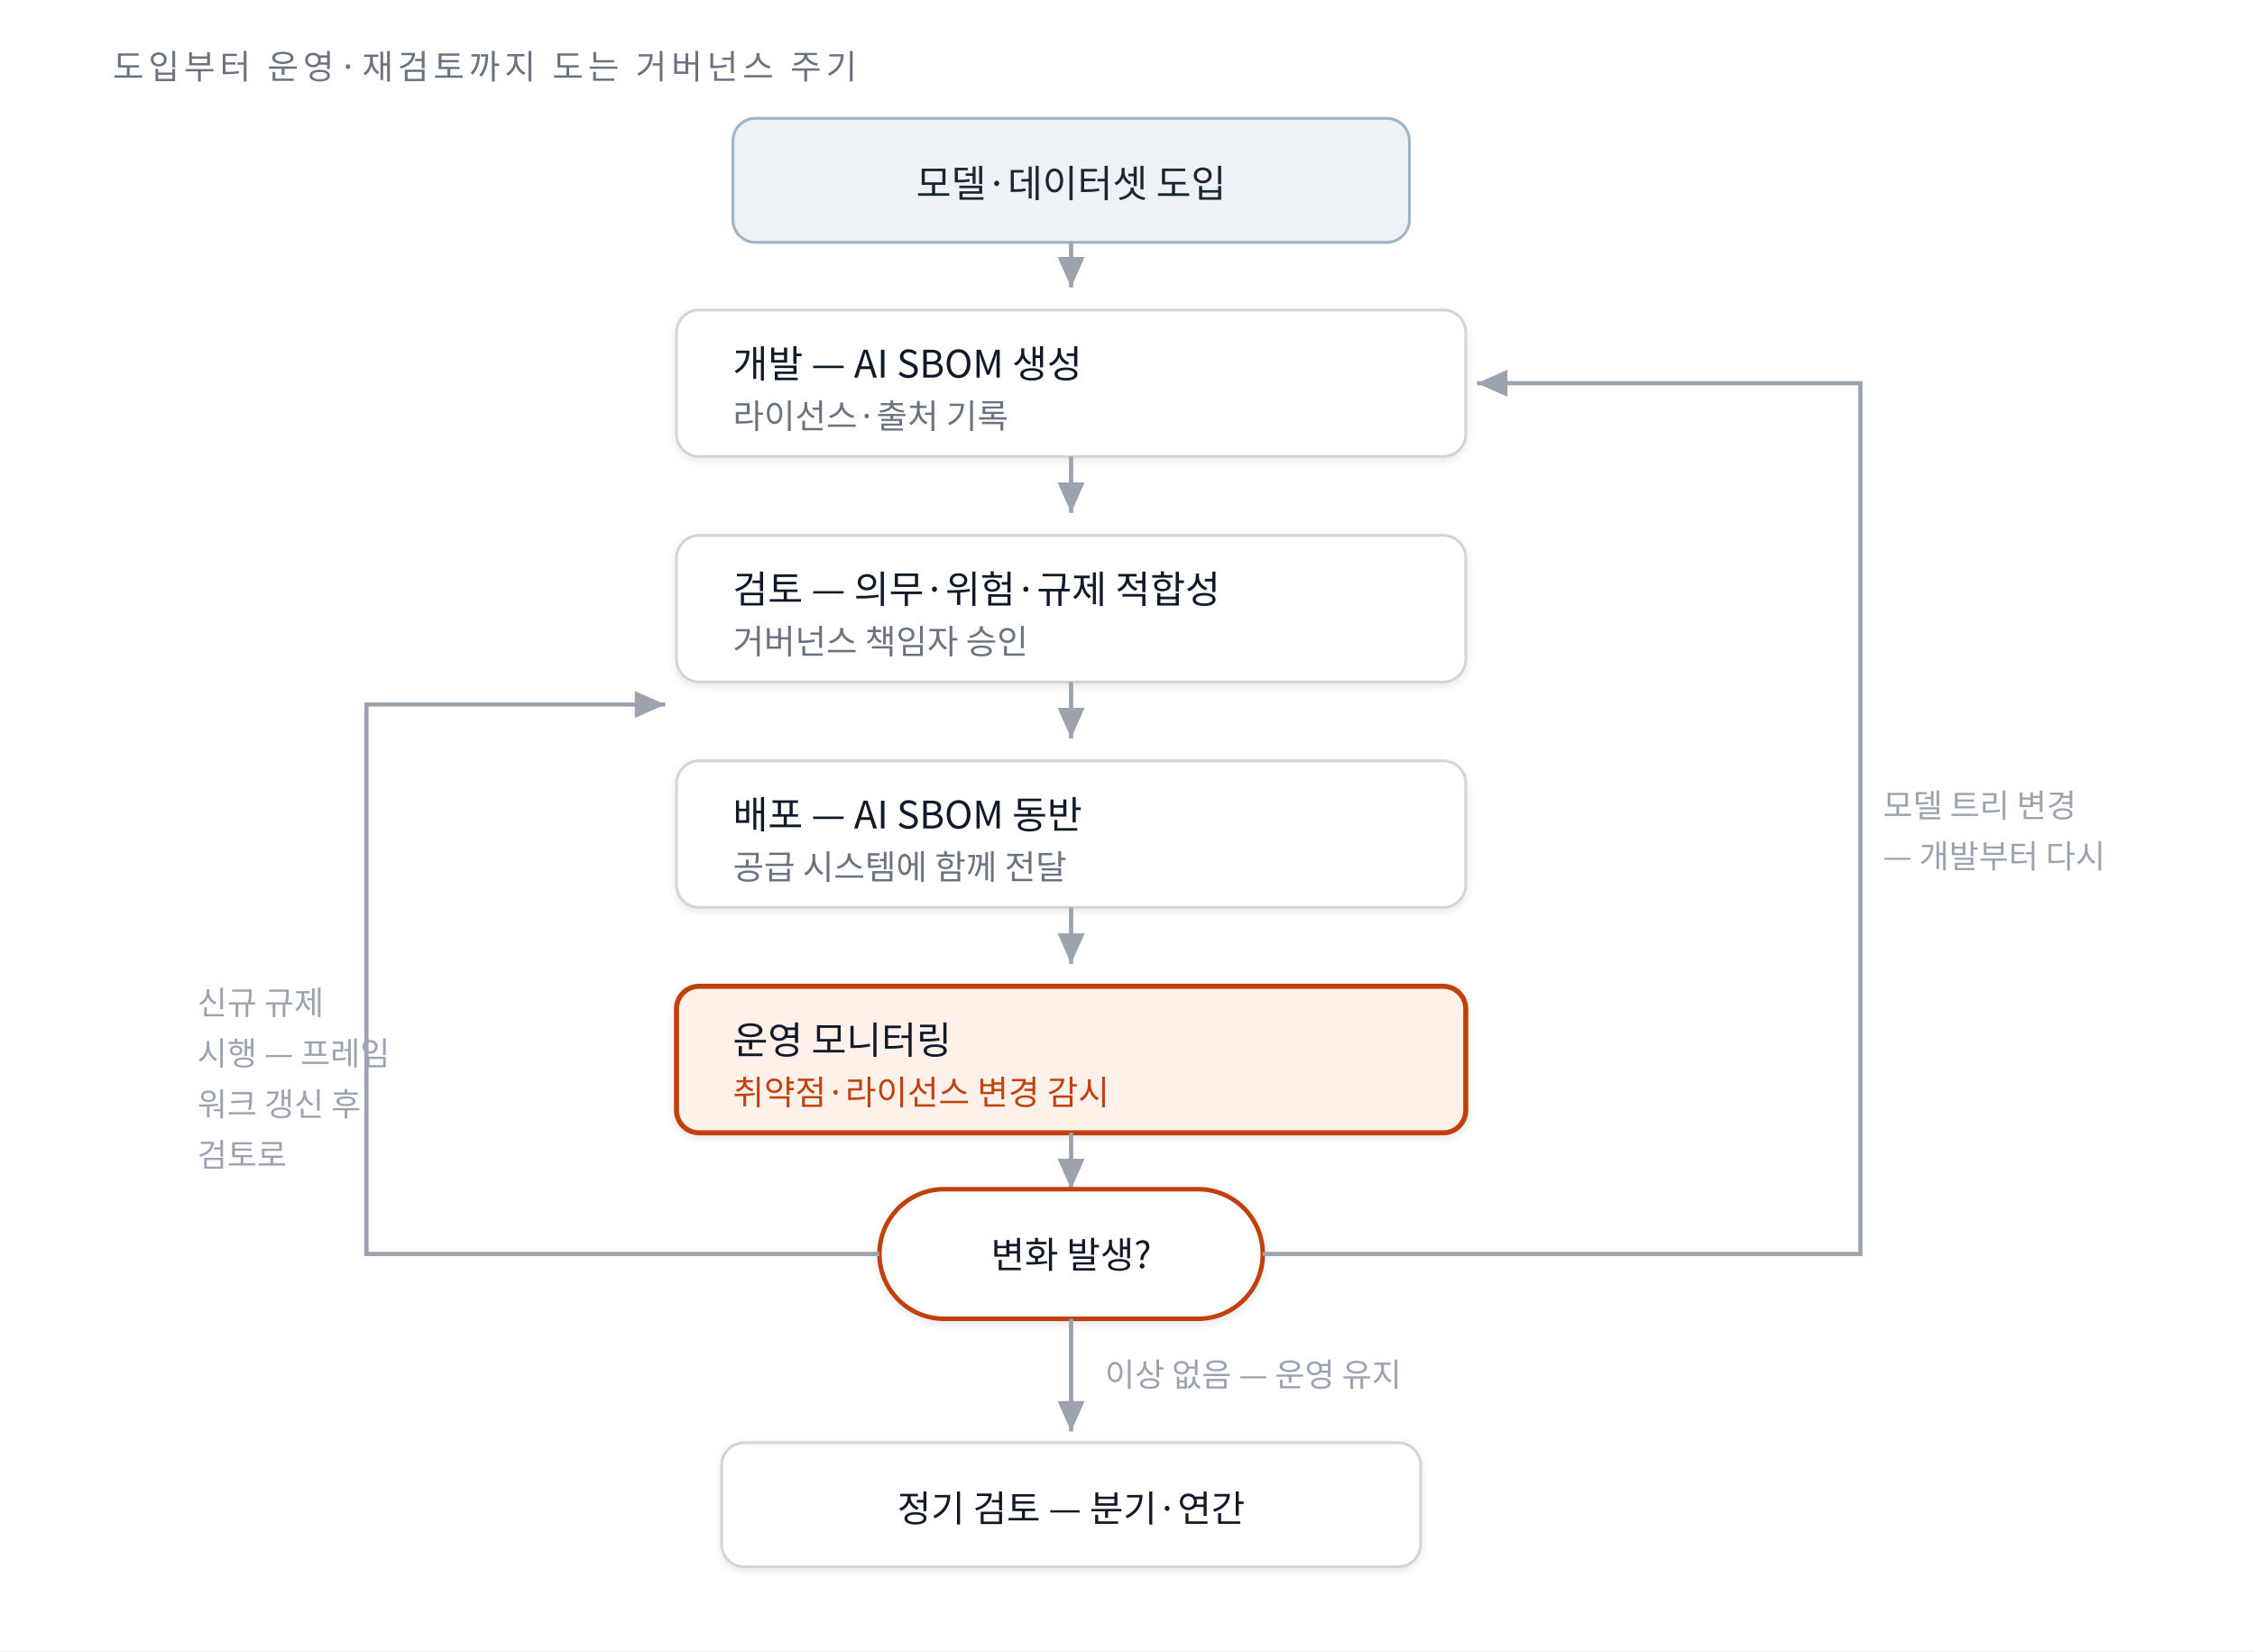
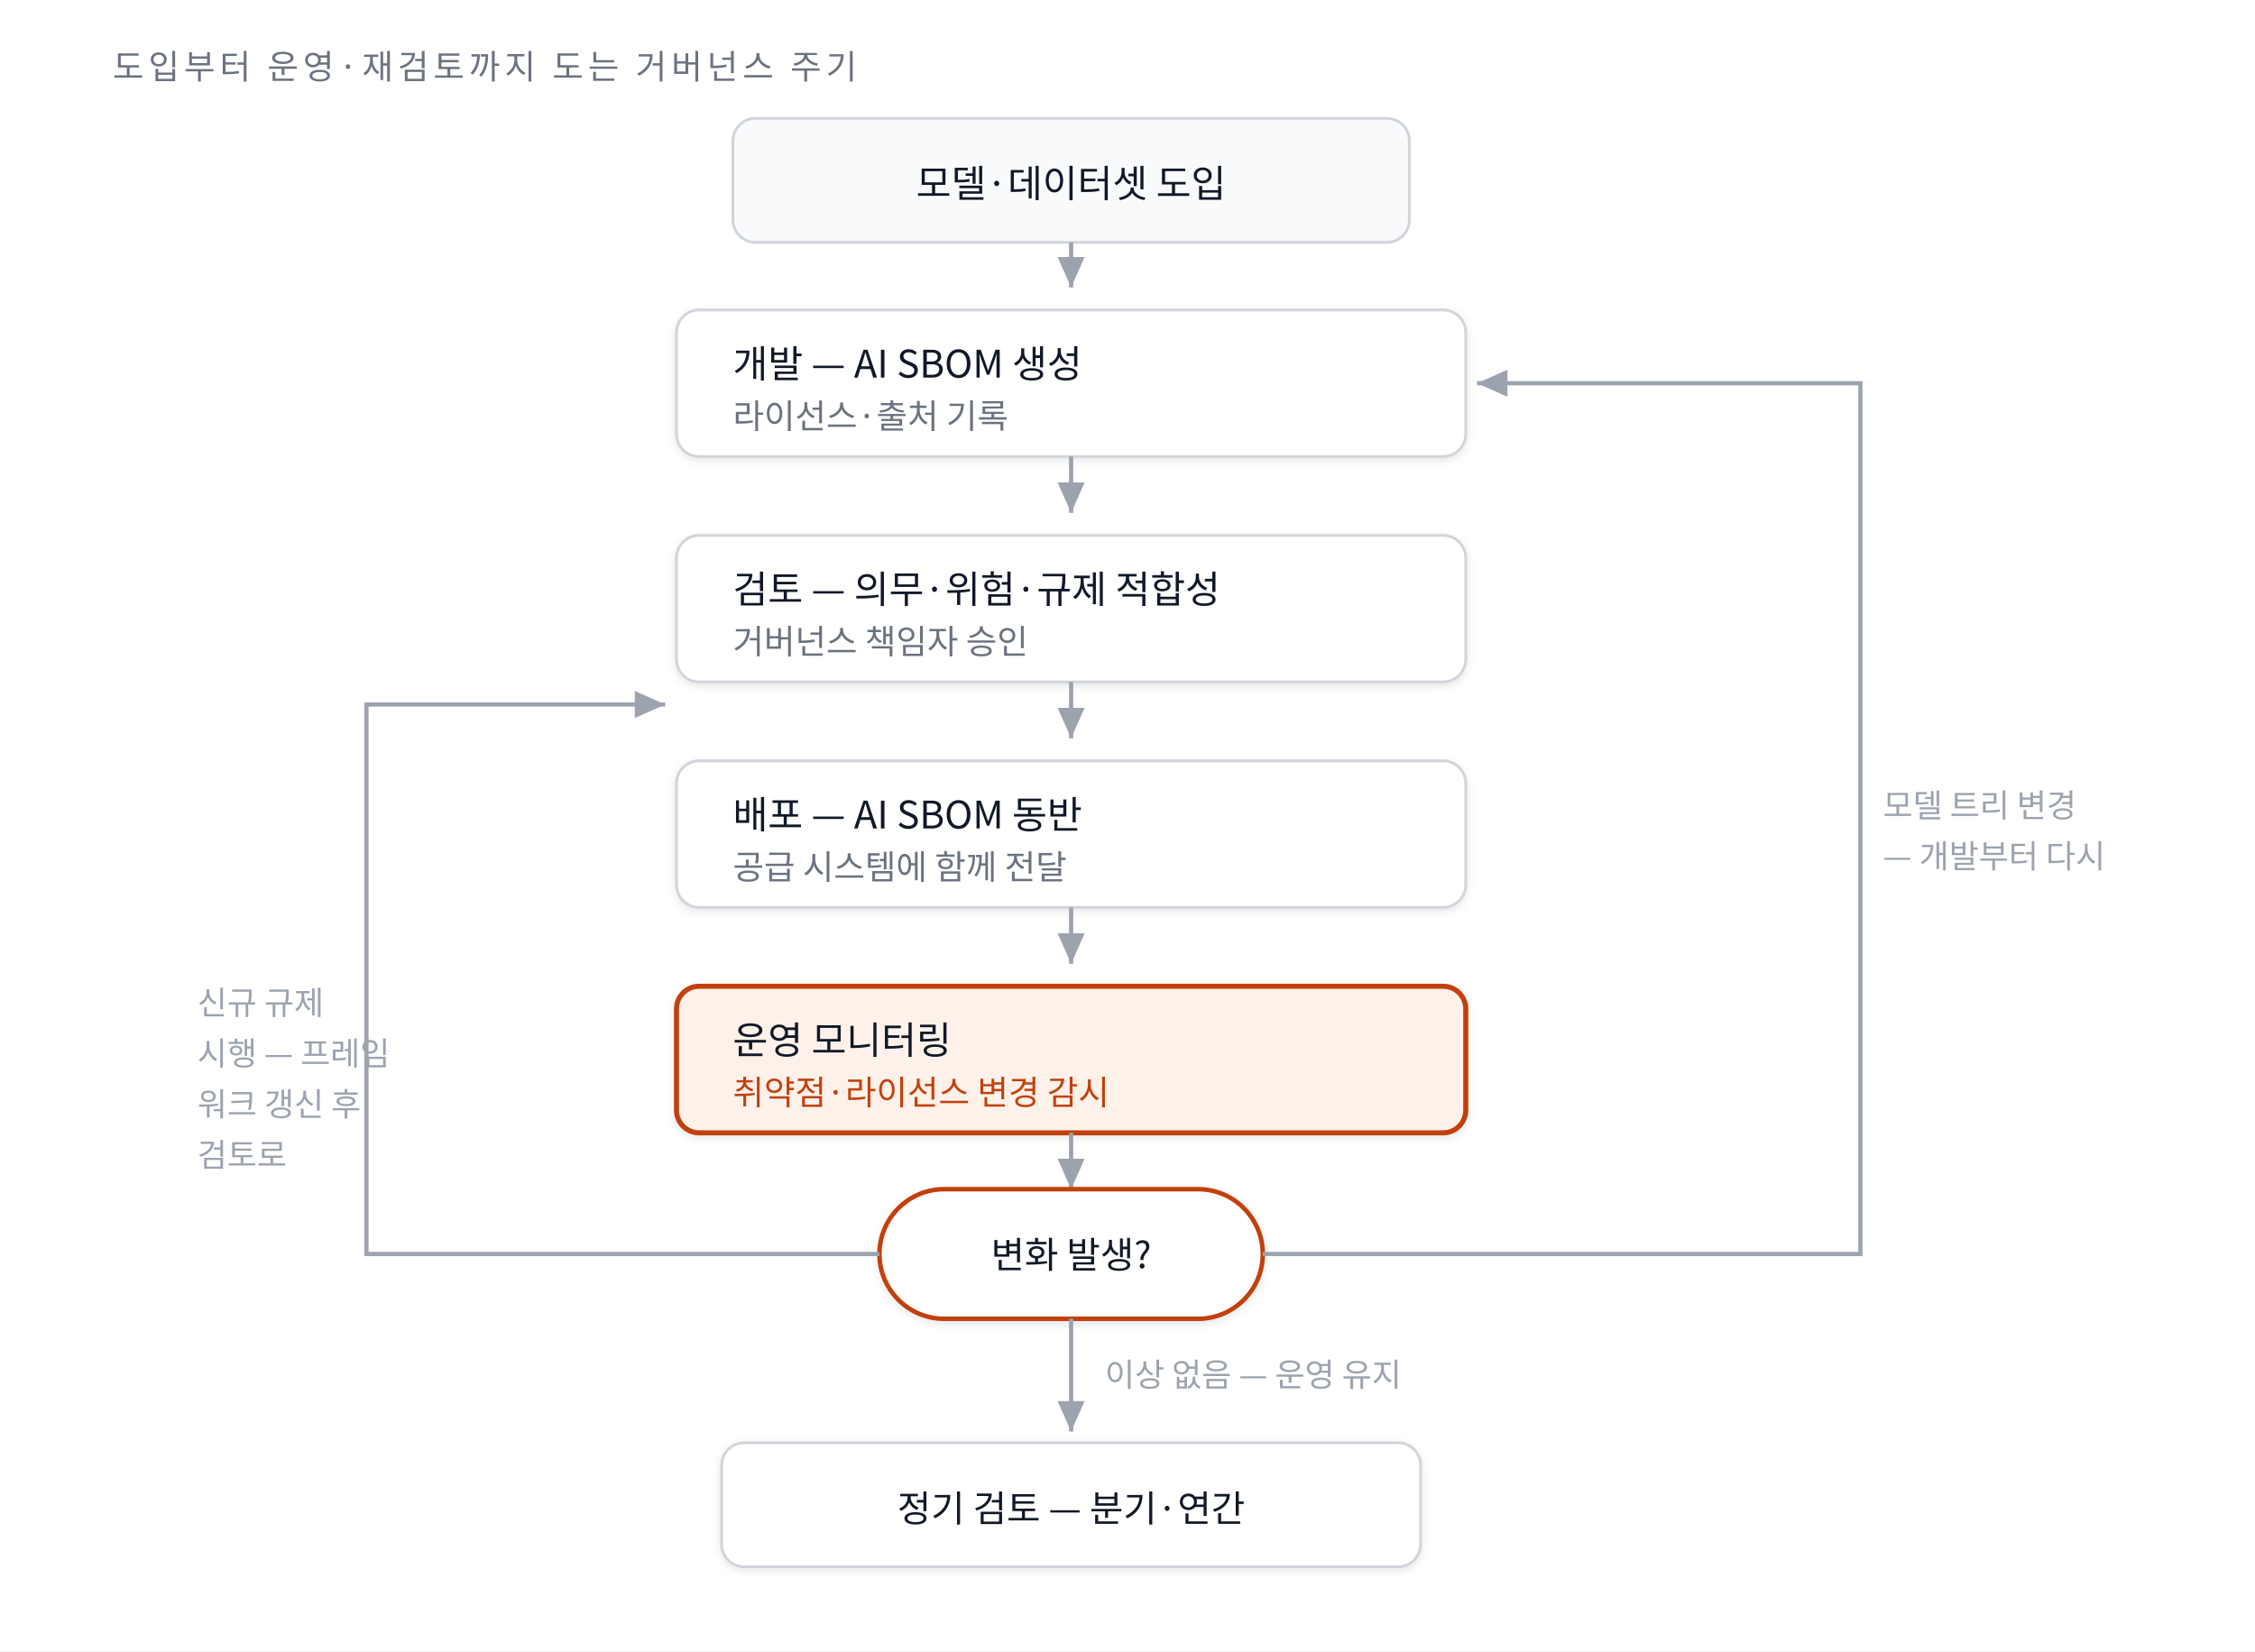
<svg xmlns="http://www.w3.org/2000/svg" width="800" height="586" viewBox="0 0 800 586">
  <defs>
    <filter id="g1" x="-25%" y="-30%" width="150%" height="160%">
      <feDropShadow dx="0" dy="1" stdDeviation="1.5" flood-color="#000" flood-opacity="0.10" />
    </filter>
    <marker id="ga" viewBox="0 0 10 10" refX="9" refY="5" markerWidth="8" markerHeight="8" orient="auto-start-reverse">
      <path d="M 0 1 L 9 5 L 0 9 z" fill="#9ca3af" />
    </marker>
  </defs>
  <rect width="800" height="586" fill="#ffffff" />
  <g font-family="'Apple SD Gothic Neo','Noto Sans CJK KR','Malgun Gothic',sans-serif">
    <text x="40" y="28" font-size="12" letter-spacing="1.6" fill="#6b7280">도입부터 운영·재검토까지 도는 거버넌스 주기</text>
-     <rect x="260" y="42" width="240" height="44" rx="8" fill="#eef2f6" stroke="#9fb3c4" />
-     <text x="380" y="70" text-anchor="middle" font-size="13.5" fill="#1a2630">모델·데이터셋 도입</text>
+     <rect x="260" y="42" width="240" height="44" rx="8" fill="#f9fafb" stroke="#d1d5db" />
+     <text x="380" y="70" text-anchor="middle" font-size="13.5" fill="#111827">모델·데이터셋 도입</text>
    <line x1="380" y1="86" x2="380" y2="102" stroke="#9ca3af" stroke-width="1.5" marker-end="url(#ga)" />
    <rect x="240" y="110" width="280" height="52" rx="8" fill="#fff" stroke="#d1d5db" filter="url(#g1)" />
    <text x="260" y="134" font-size="13.5" fill="#111827">개발 — AI SBOM 생성</text>
    <text x="260" y="152" font-size="12" fill="#6b7280">라이선스·출처 기록</text>
    <line x1="380" y1="162" x2="380" y2="182" stroke="#9ca3af" stroke-width="1.5" marker-end="url(#ga)" />
    <rect x="240" y="190" width="280" height="52" rx="8" fill="#fff" stroke="#d1d5db" filter="url(#g1)" />
    <text x="260" y="214" font-size="13.5" fill="#111827">검토 — 의무·위험·규제 적합성</text>
    <text x="260" y="232" font-size="12" fill="#6b7280">거버넌스 책임자 승인</text>
    <line x1="380" y1="242" x2="380" y2="262" stroke="#9ca3af" stroke-width="1.5" marker-end="url(#ga)" />
    <rect x="240" y="270" width="280" height="52" rx="8" fill="#fff" stroke="#d1d5db" filter="url(#g1)" />
    <text x="260" y="294" font-size="13.5" fill="#111827">배포 — AI SBOM 동반</text>
    <text x="260" y="312" font-size="12" fill="#6b7280">공급 시스템에 함께 전달</text>
    <line x1="380" y1="322" x2="380" y2="342" stroke="#9ca3af" stroke-width="1.5" marker-end="url(#ga)" />
    <rect x="240" y="350" width="280" height="52" rx="8" fill="#fdf1e9" stroke="#c2410c" stroke-width="1.8" filter="url(#g1)" />
    <text x="260" y="374" font-size="13.5" fill="#111827">운영 모니터링</text>
    <text x="260" y="392" font-size="12" fill="#c2410c">취약점·라이선스 변경 감시</text>
    <line x1="380" y1="402" x2="380" y2="422" stroke="#9ca3af" stroke-width="1.5" marker-end="url(#ga)" />
    <rect x="312" y="422" width="136" height="46" rx="23" fill="#fff" stroke="#c2410c" stroke-width="1.6" filter="url(#g1)" />
    <text x="380" y="450" text-anchor="middle" font-size="13" fill="#111827">변화 발생?</text>
    <path d="M 448 445 L 660 445 L 660 136 L 524 136" fill="none" stroke="#9ca3af" stroke-width="1.5" marker-end="url(#ga)" />
    <text x="668" y="290" font-size="11.5" fill="#9ca3af">모델 트리 변경</text>
    <text x="668" y="308" font-size="11.5" fill="#9ca3af">— 개발부터 다시</text>
    <path d="M 380 468 L 380 508" fill="none" stroke="#9ca3af" stroke-width="1.5" marker-end="url(#ga)" />
    <text x="392" y="492" font-size="11.5" fill="#9ca3af">이상 없음 — 운영 유지</text>
    <path d="M 312 445 L 130 445 L 130 250 L 236 250" fill="none" stroke="#9ca3af" stroke-width="1.5" marker-end="url(#ga)" />
    <text x="70" y="360" font-size="11.5" fill="#9ca3af">신규 규제</text>
    <text x="70" y="378" font-size="11.5" fill="#9ca3af">시행 — 프레임</text>
    <text x="70" y="396" font-size="11.5" fill="#9ca3af">워크 갱신 후</text>
    <text x="70" y="414" font-size="11.5" fill="#9ca3af">검토로</text>
    <rect x="256" y="512" width="248" height="44" rx="8" fill="#fff" stroke="#d1d5db" filter="url(#g1)" />
    <text x="380" y="540" text-anchor="middle" font-size="13" fill="#111827">정기 검토 — 분기·연간</text>
    <line x1="130" y1="445" x2="130" y2="250" stroke="none" />
  </g>
</svg>
